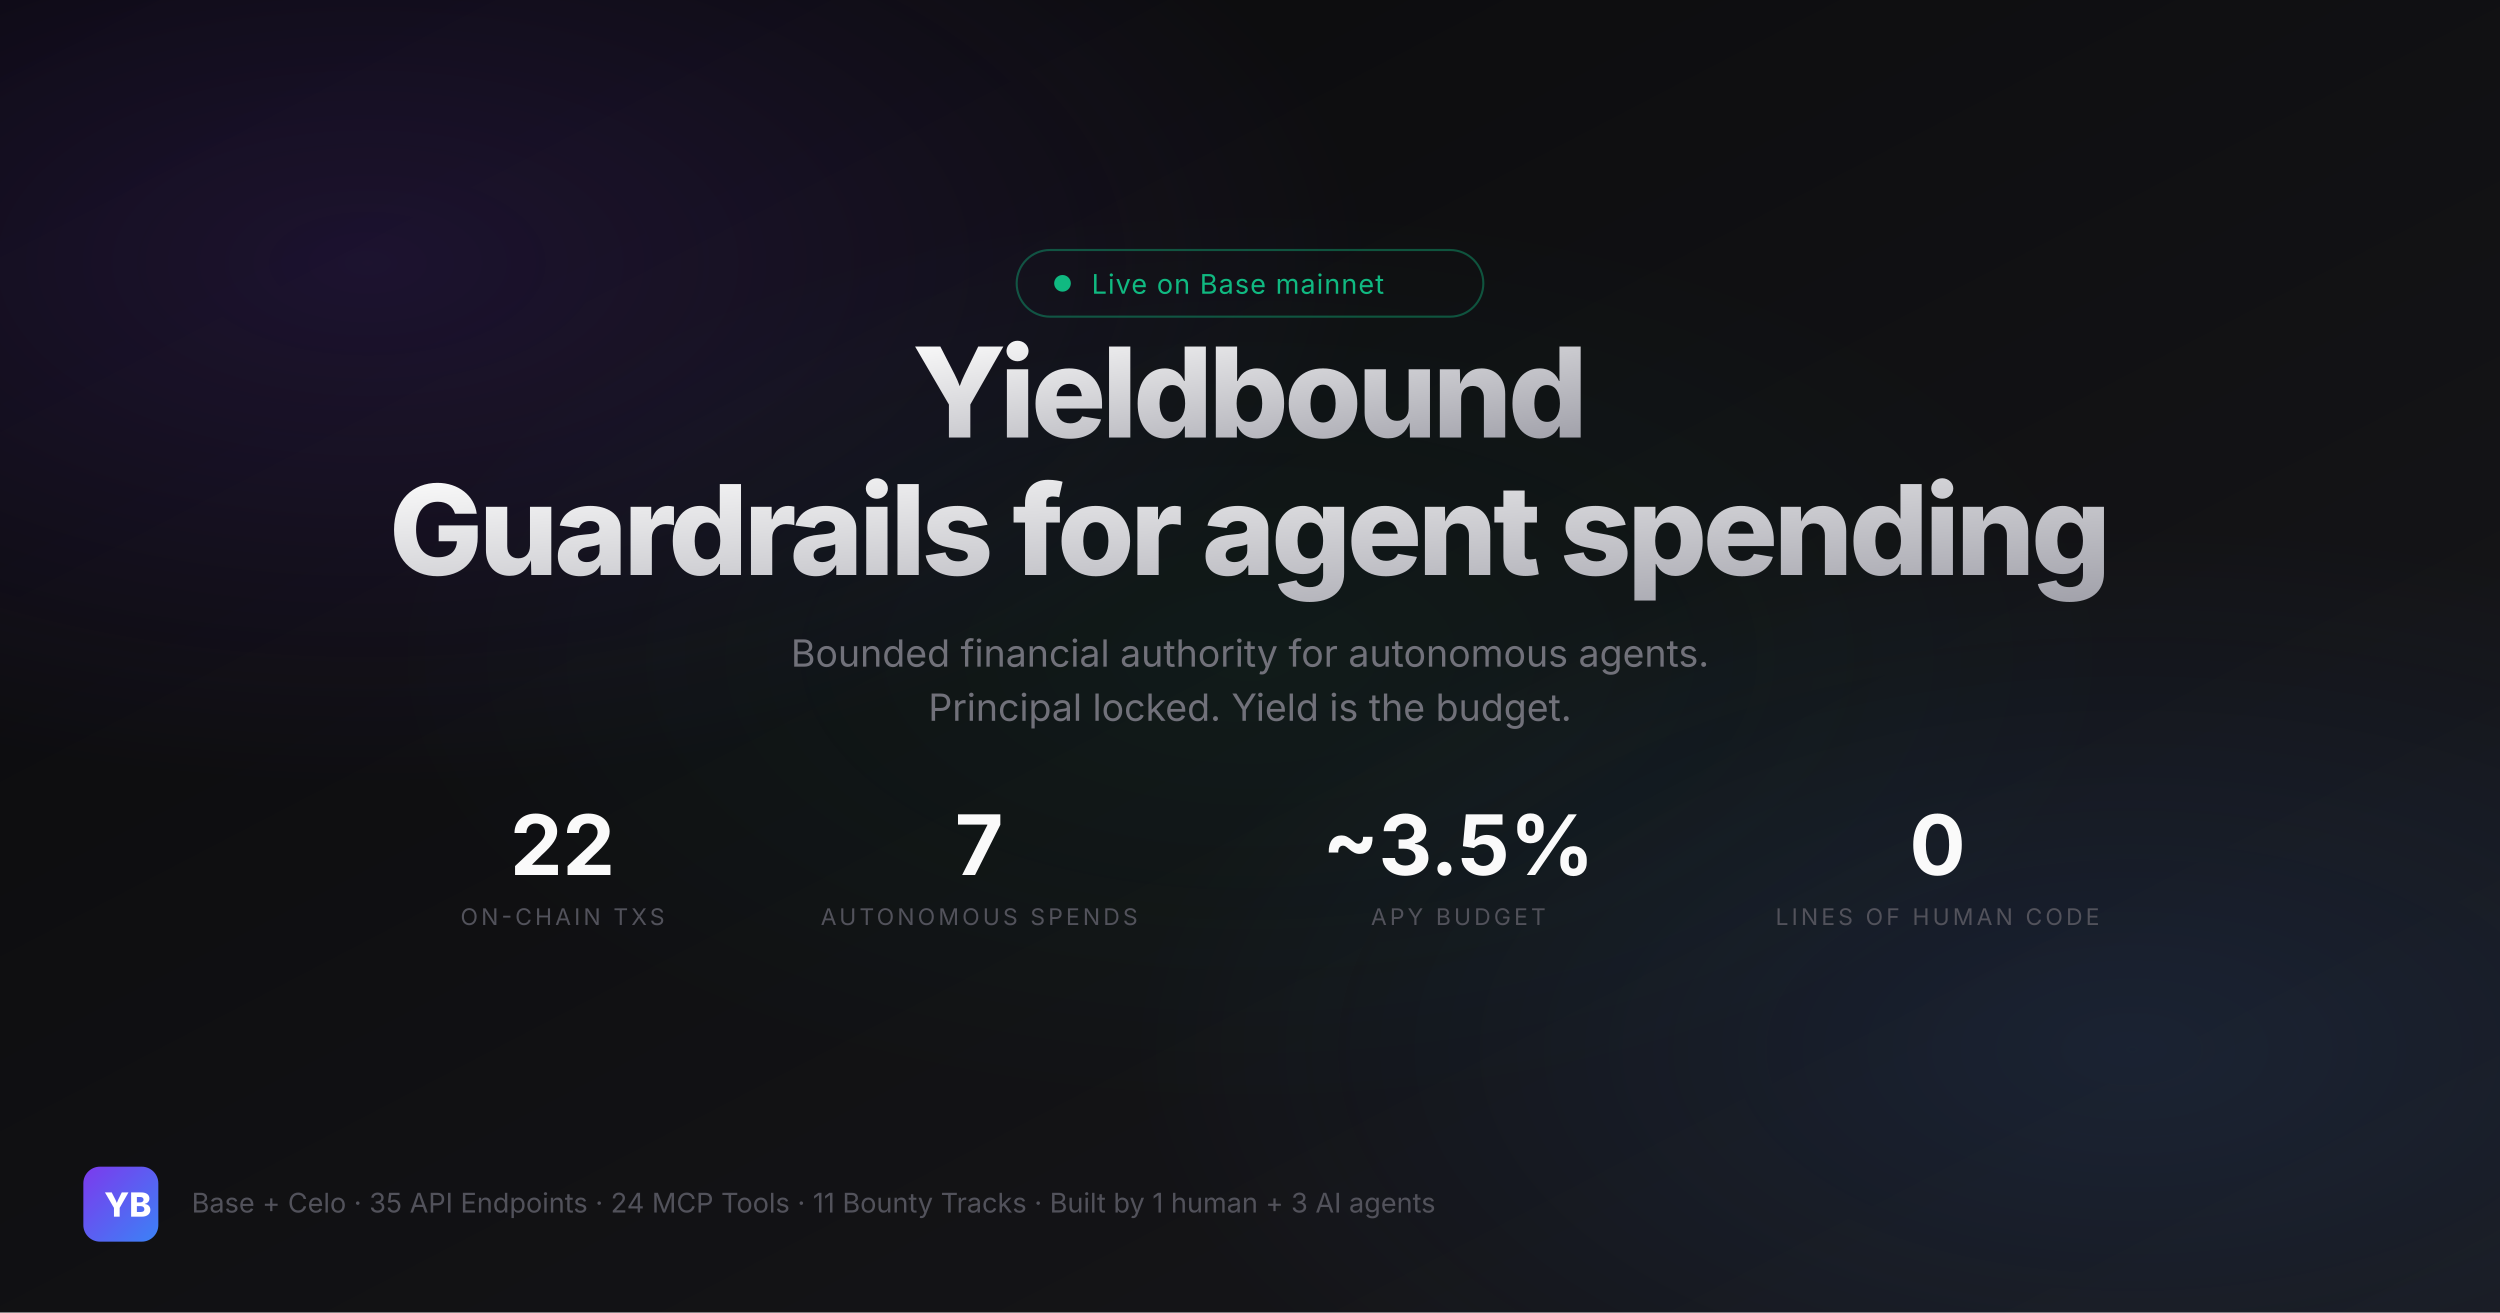
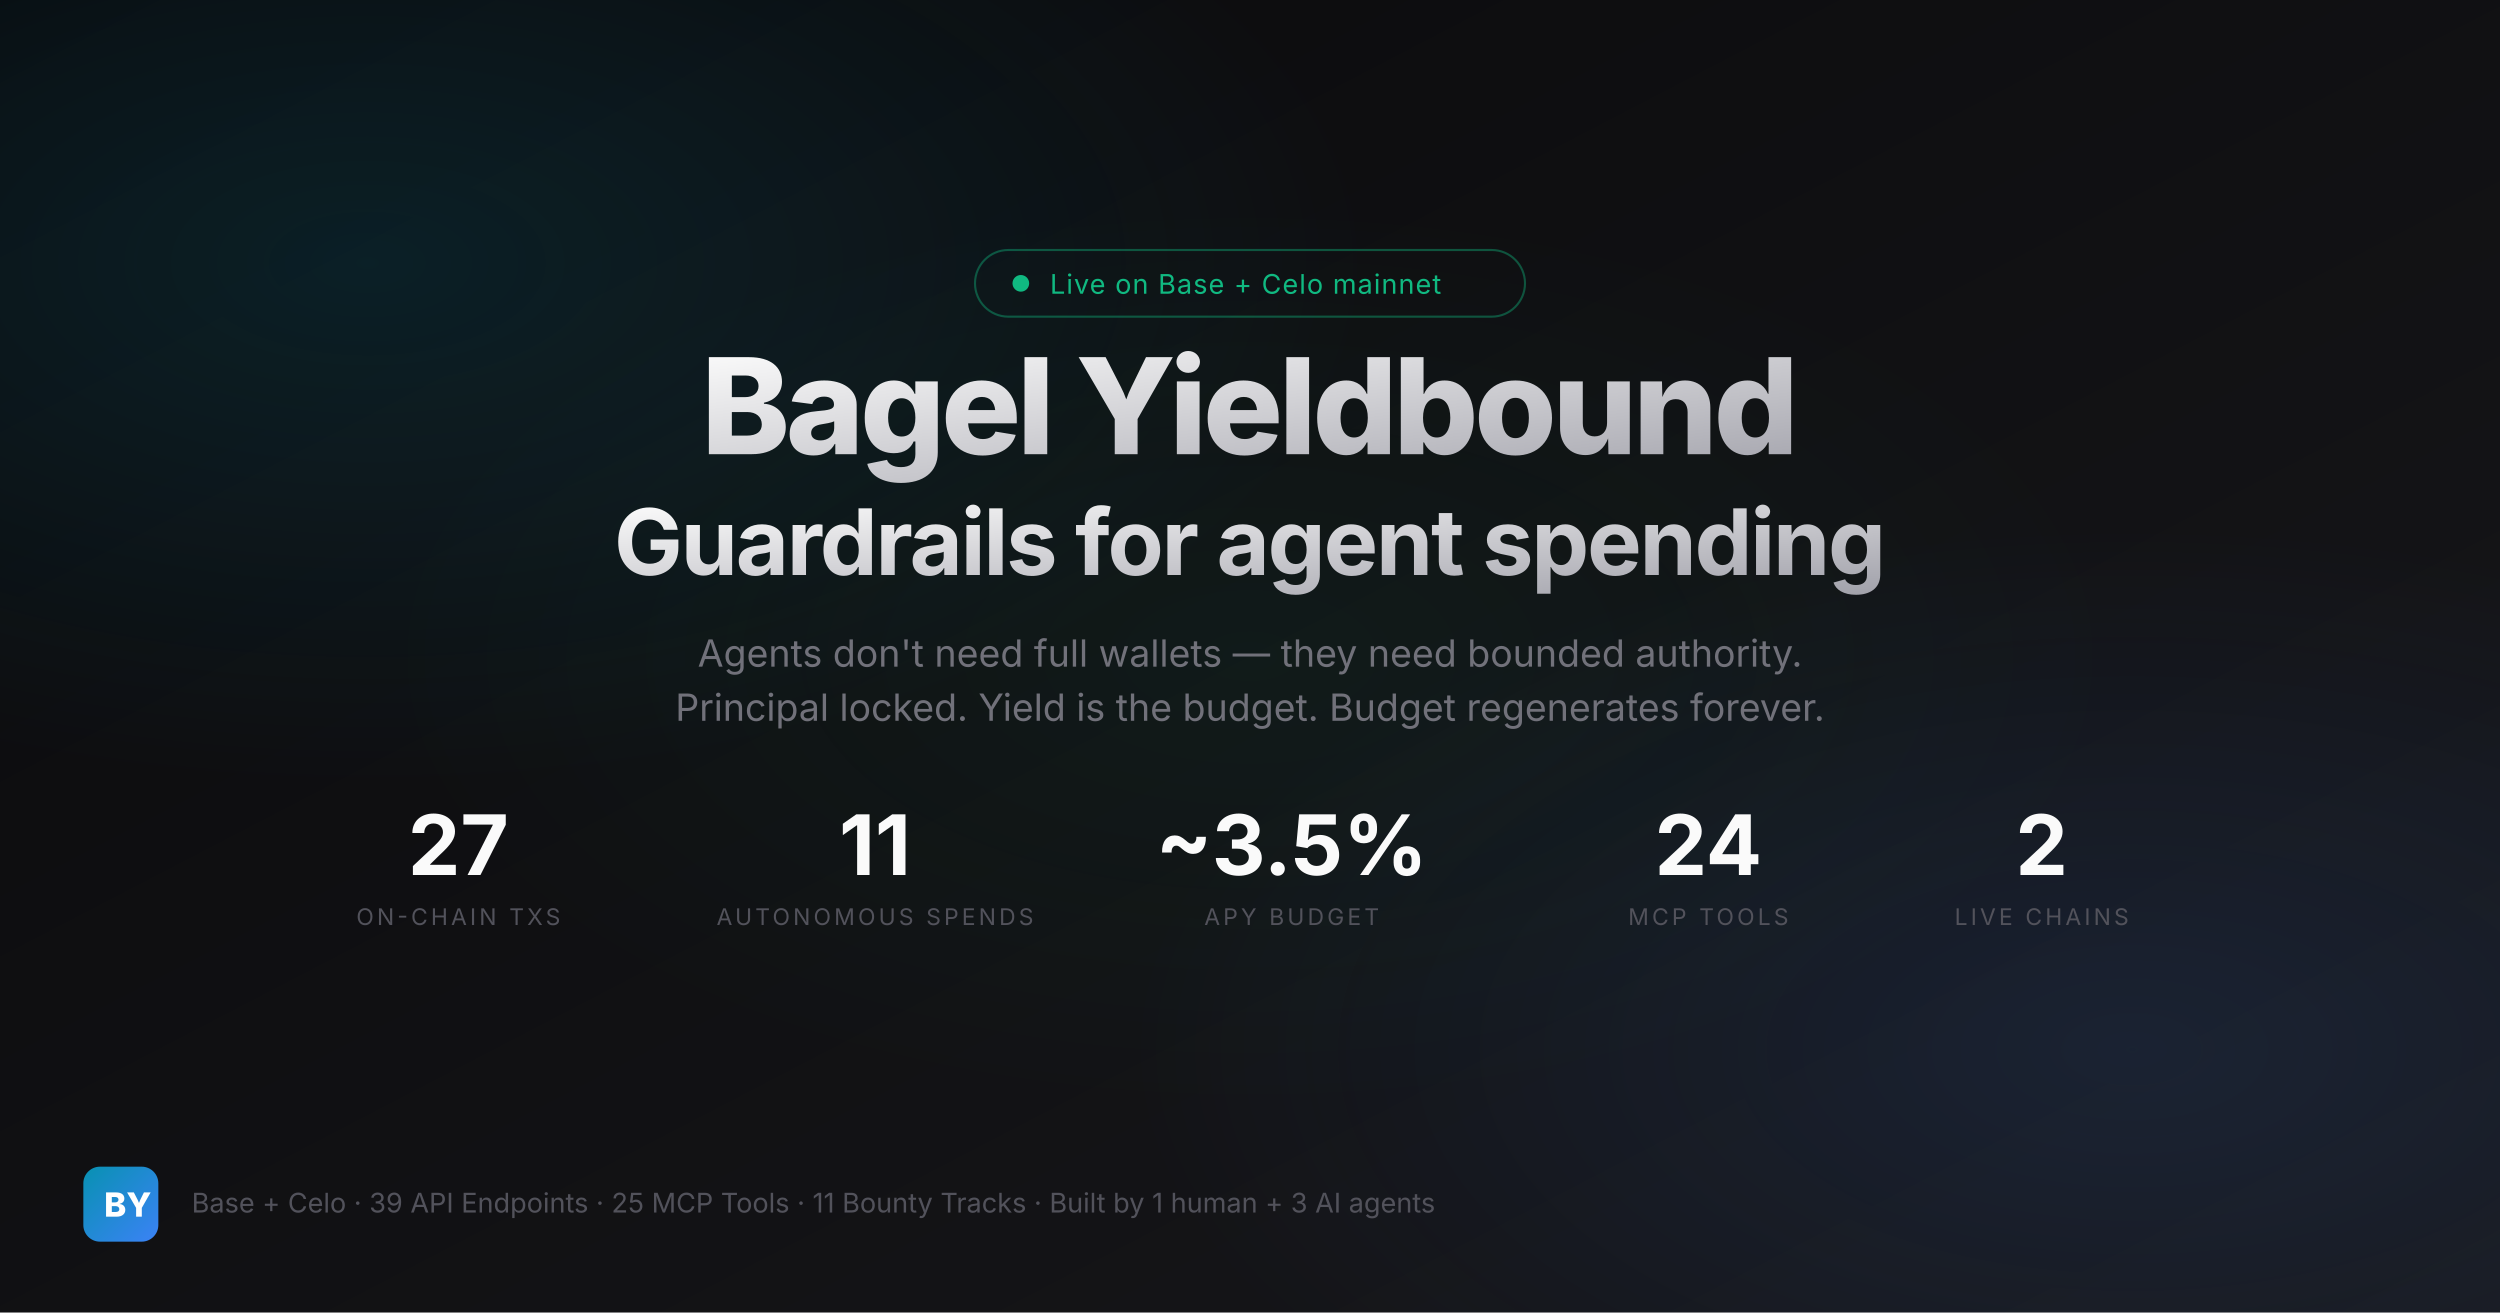
<svg xmlns="http://www.w3.org/2000/svg" width="1200" height="630" viewBox="0 0 1200 630">
  <defs>
    <linearGradient id="bg" x1="0%" y1="0%" x2="100%" y2="100%">
      <stop offset="0%" style="stop-color:#09090b" />
      <stop offset="100%" style="stop-color:#18181b" />
    </linearGradient>
    <linearGradient id="text-grad" x1="0%" y1="0%" x2="100%" y2="100%">
      <stop offset="0%" style="stop-color:#fafafa" />
      <stop offset="100%" style="stop-color:#a1a1aa" />
    </linearGradient>
    <linearGradient id="logo-grad" x1="0%" y1="0%" x2="100%" y2="100%">
-       <stop offset="0%" style="stop-color:#7c3aed" />
+       <stop offset="0%" style="stop-color:#0891b2" />
      <stop offset="100%" style="stop-color:#3b82f6" />
    </linearGradient>
    <radialGradient id="glow1" cx="15%" cy="20%" r="40%">
-       <stop offset="0%" style="stop-color:#7c3aed;stop-opacity:0.15" />
-       <stop offset="100%" style="stop-color:#7c3aed;stop-opacity:0" />
+       <stop offset="0%" style="stop-color:#0891b2;stop-opacity:0.15" />
+       <stop offset="100%" style="stop-color:#0891b2;stop-opacity:0" />
    </radialGradient>
    <radialGradient id="glow2" cx="85%" cy="80%" r="40%">
      <stop offset="0%" style="stop-color:#3b82f6;stop-opacity:0.12" />
      <stop offset="100%" style="stop-color:#3b82f6;stop-opacity:0" />
    </radialGradient>
    <radialGradient id="glow3" cx="50%" cy="50%" r="35%">
      <stop offset="0%" style="stop-color:#10b981;stop-opacity:0.06" />
      <stop offset="100%" style="stop-color:#10b981;stop-opacity:0" />
    </radialGradient>
  </defs>
  <rect width="1200" height="630" fill="url(#bg)" />
  <rect width="1200" height="630" fill="url(#glow1)" />
  <rect width="1200" height="630" fill="url(#glow2)" />
  <rect width="1200" height="630" fill="url(#glow3)" />
-   <rect x="488" y="120" width="224" height="32" rx="16" fill="none" stroke="#10b981" stroke-opacity="0.4" />
-   <circle cx="510" cy="136" r="4" fill="#10b981" />
-   <text x="524" y="141" font-family="Inter, system-ui, sans-serif" font-size="13" fill="#10b981" letter-spacing="0.5">Live on Base mainnet</text>
-   <text x="600" y="210" text-anchor="middle" font-family="Inter, system-ui, sans-serif" font-size="60" font-weight="800" fill="url(#text-grad)" letter-spacing="-2">Yieldbound</text>
-   <text x="600" y="276" text-anchor="middle" font-family="Inter, system-ui, sans-serif" font-size="60" font-weight="800" fill="url(#text-grad)" letter-spacing="-2">Guardrails for agent spending</text>
-   <text x="600" y="320" text-anchor="middle" font-family="Inter, system-ui, sans-serif" font-size="18" fill="#71717a">Bounded financial authority for autonomous agents.</text>
-   <text x="600" y="346" text-anchor="middle" font-family="Inter, system-ui, sans-serif" font-size="18" fill="#71717a">Principal locked. Yield is the budget.</text>
-   <text x="270" y="420" text-anchor="middle" font-family="Inter, system-ui, sans-serif" font-size="40" font-weight="700" fill="#fafafa">22</text>
-   <text x="270" y="444" text-anchor="middle" font-family="Inter, system-ui, sans-serif" font-size="11" fill="#52525b" letter-spacing="1.5" text-transform="uppercase">ON-CHAIN TXS</text>
-   <text x="470" y="420" text-anchor="middle" font-family="Inter, system-ui, sans-serif" font-size="40" font-weight="700" fill="#fafafa">7</text>
-   <text x="470" y="444" text-anchor="middle" font-family="Inter, system-ui, sans-serif" font-size="11" fill="#52525b" letter-spacing="1.5">AUTONOMOUS SPENDS</text>
-   <text x="700" y="420" text-anchor="middle" font-family="Inter, system-ui, sans-serif" font-size="40" font-weight="700" fill="#fafafa">~3.5%</text>
-   <text x="700" y="444" text-anchor="middle" font-family="Inter, system-ui, sans-serif" font-size="11" fill="#52525b" letter-spacing="1.5">APY BUDGET</text>
-   <text x="930" y="420" text-anchor="middle" font-family="Inter, system-ui, sans-serif" font-size="40" font-weight="700" fill="#fafafa">0</text>
-   <text x="930" y="444" text-anchor="middle" font-family="Inter, system-ui, sans-serif" font-size="11" fill="#52525b" letter-spacing="1.5">LINES OF HUMAN CODE</text>
+   <rect x="468" y="120" width="264" height="32" rx="16" fill="none" stroke="#10b981" stroke-opacity="0.4" />
+   <circle cx="490" cy="136" r="4" fill="#10b981" />
+   <text x="504" y="141" font-family="Inter, system-ui, sans-serif" font-size="13" fill="#10b981" letter-spacing="0.5">Live on Base + Celo mainnet</text>
+   <text x="600" y="218" text-anchor="middle" font-family="Inter, system-ui, sans-serif" font-size="64" font-weight="800" fill="url(#text-grad)" letter-spacing="-2">Bagel Yieldbound</text>
+   <text x="600" y="276" text-anchor="middle" font-family="Inter, system-ui, sans-serif" font-size="44" font-weight="700" fill="url(#text-grad)" letter-spacing="-1">Guardrails for agent spending</text>
+   <text x="600" y="320" text-anchor="middle" font-family="Inter, system-ui, sans-serif" font-size="18" fill="#71717a">Agents don't need full wallets — they need bounded authority.</text>
+   <text x="600" y="346" text-anchor="middle" font-family="Inter, system-ui, sans-serif" font-size="18" fill="#71717a">Principal locked. Yield is the budget. Budget regenerates forever.</text>
+   <text x="220" y="420" text-anchor="middle" font-family="Inter, system-ui, sans-serif" font-size="40" font-weight="700" fill="#fafafa">27</text>
+   <text x="220" y="444" text-anchor="middle" font-family="Inter, system-ui, sans-serif" font-size="11" fill="#52525b" letter-spacing="1.5">ON-CHAIN TXS</text>
+   <text x="420" y="420" text-anchor="middle" font-family="Inter, system-ui, sans-serif" font-size="40" font-weight="700" fill="#fafafa">11</text>
+   <text x="420" y="444" text-anchor="middle" font-family="Inter, system-ui, sans-serif" font-size="11" fill="#52525b" letter-spacing="1.5">AUTONOMOUS SPENDS</text>
+   <text x="620" y="420" text-anchor="middle" font-family="Inter, system-ui, sans-serif" font-size="40" font-weight="700" fill="#fafafa">~3.5%</text>
+   <text x="620" y="444" text-anchor="middle" font-family="Inter, system-ui, sans-serif" font-size="11" fill="#52525b" letter-spacing="1.5">APY BUDGET</text>
+   <text x="820" y="420" text-anchor="middle" font-family="Inter, system-ui, sans-serif" font-size="40" font-weight="700" fill="#fafafa">24</text>
+   <text x="820" y="444" text-anchor="middle" font-family="Inter, system-ui, sans-serif" font-size="11" fill="#52525b" letter-spacing="1.5">MCP TOOLS</text>
+   <text x="980" y="420" text-anchor="middle" font-family="Inter, system-ui, sans-serif" font-size="40" font-weight="700" fill="#fafafa">2</text>
+   <text x="980" y="444" text-anchor="middle" font-family="Inter, system-ui, sans-serif" font-size="11" fill="#52525b" letter-spacing="1.5">LIVE CHAINS</text>
  <rect x="40" y="560" width="36" height="36" rx="8" fill="url(#logo-grad)" />
-   <text x="50" y="584" font-family="Inter, system-ui, sans-serif" font-size="16" font-weight="800" fill="white">YB</text>
-   <text x="92" y="582" font-family="Inter, system-ui, sans-serif" font-size="13" fill="#52525b">Base + Celo  ·  35 API Endpoints  ·  24 MCP Tools  ·  11 Bounty Tracks  ·  Built by 1 human + 3 AI agents</text>
+   <text x="50" y="584" font-family="Inter, system-ui, sans-serif" font-size="16" font-weight="800" fill="white">BY</text>
+   <text x="92" y="582" font-family="Inter, system-ui, sans-serif" font-size="13" fill="#52525b">Base + Celo  ·  39 API Endpoints  ·  25 MCP Tools  ·  11 Bounty Tracks  ·  Built by 1 human + 3 AI agents</text>
</svg>
